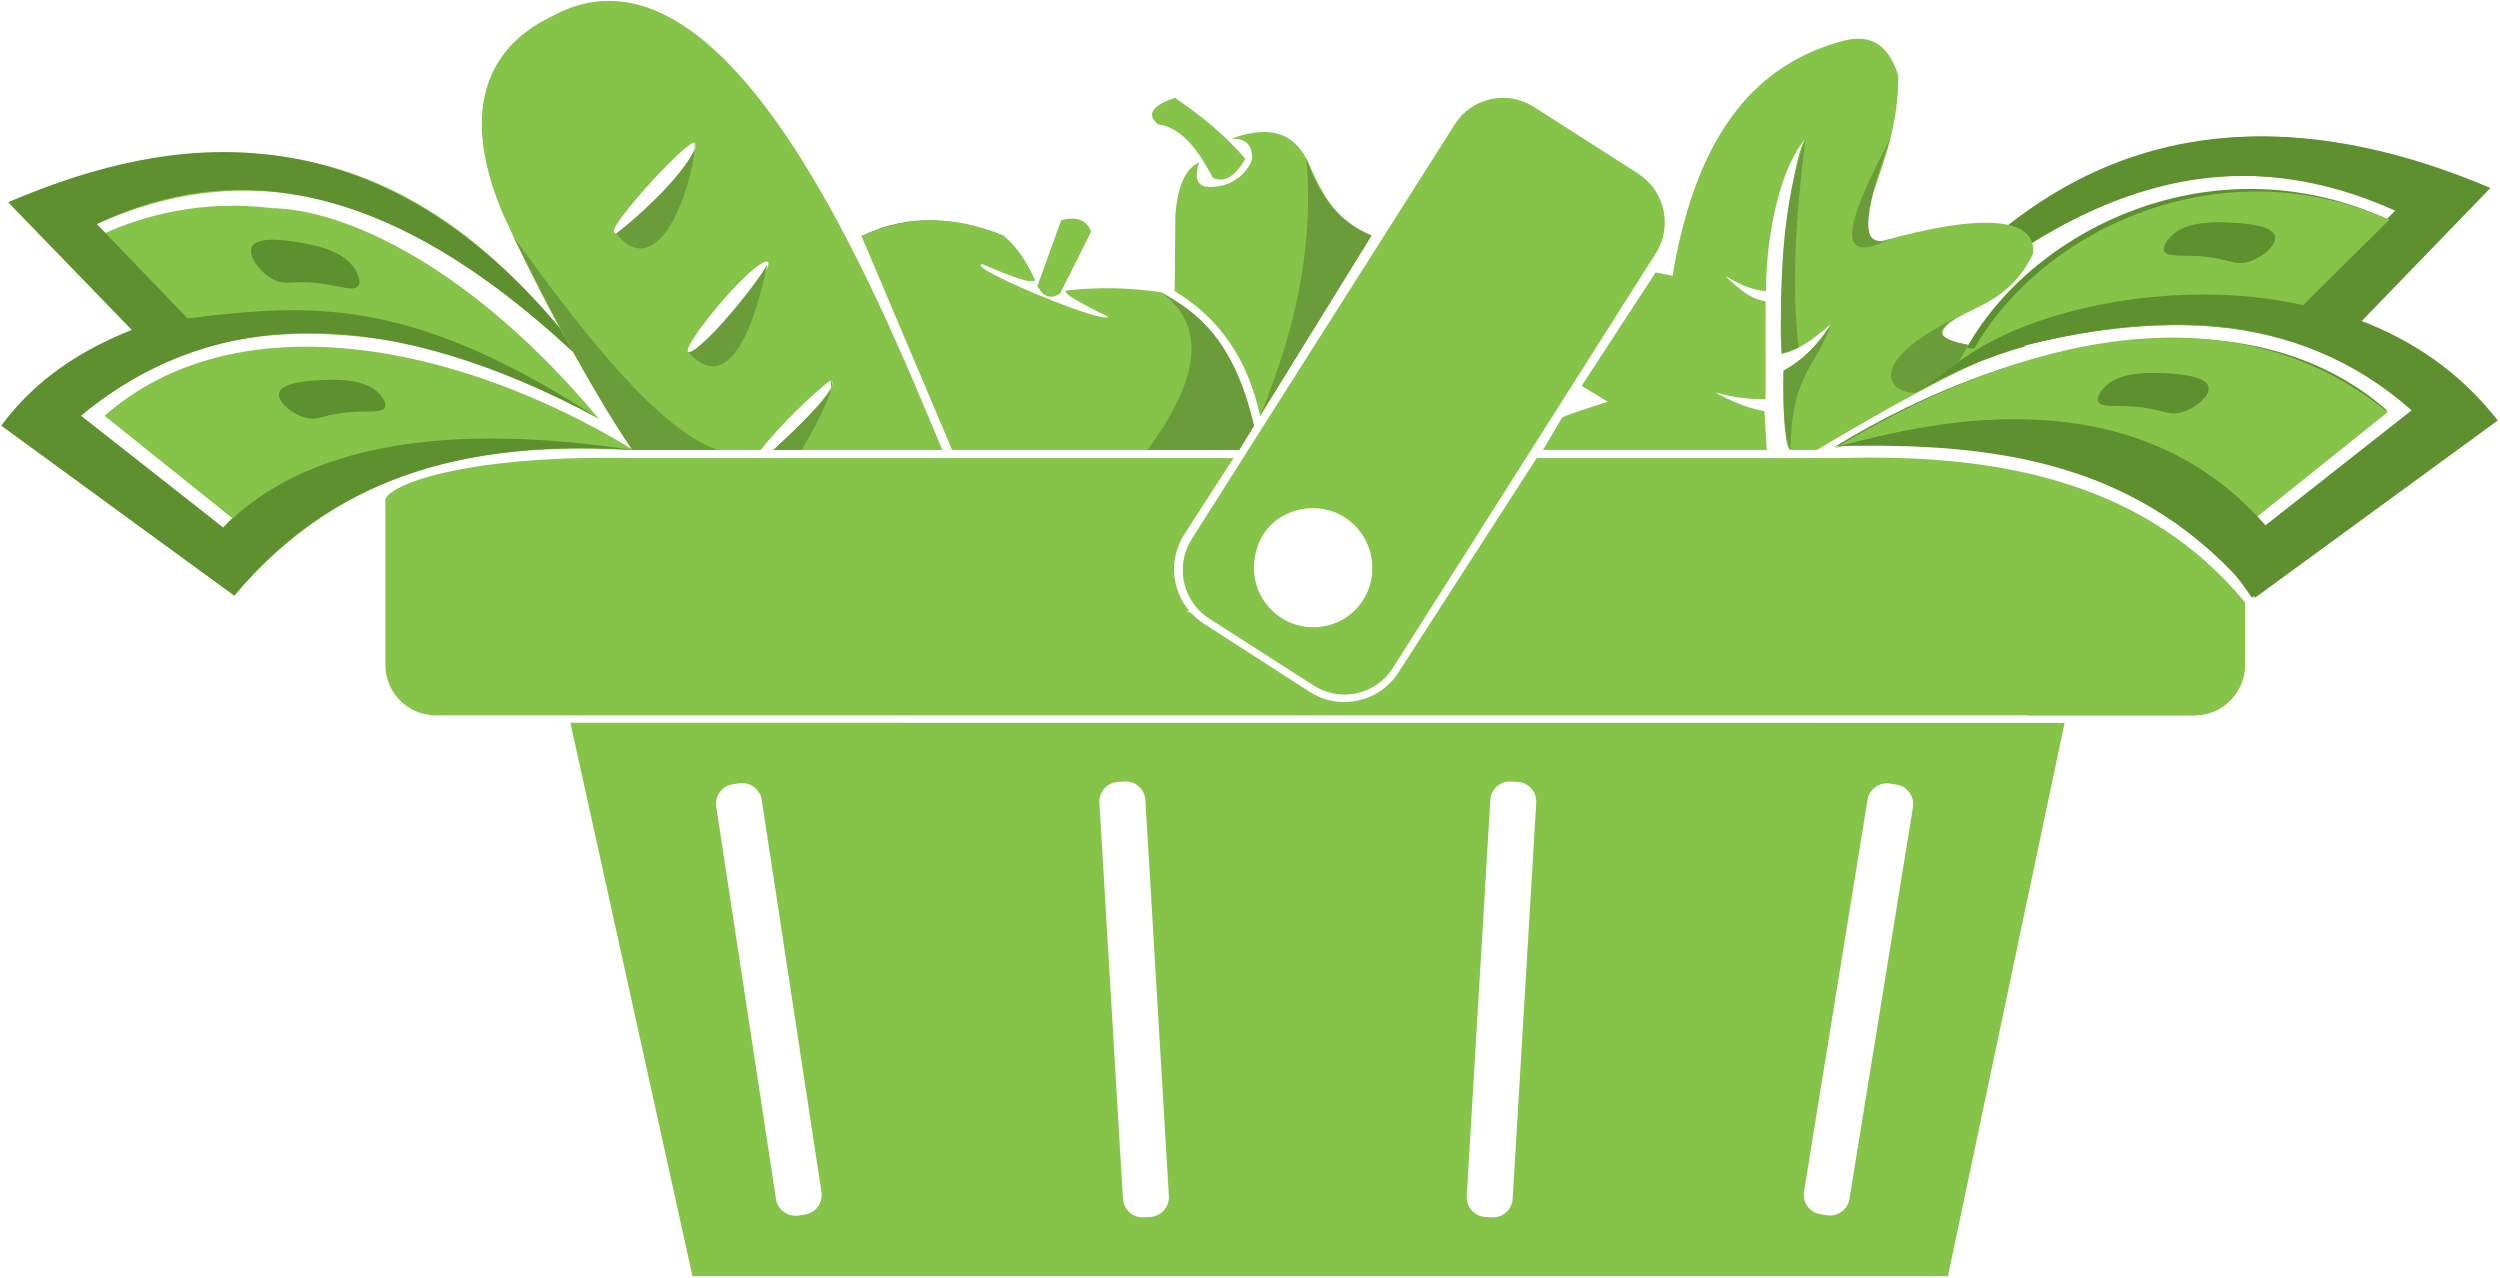
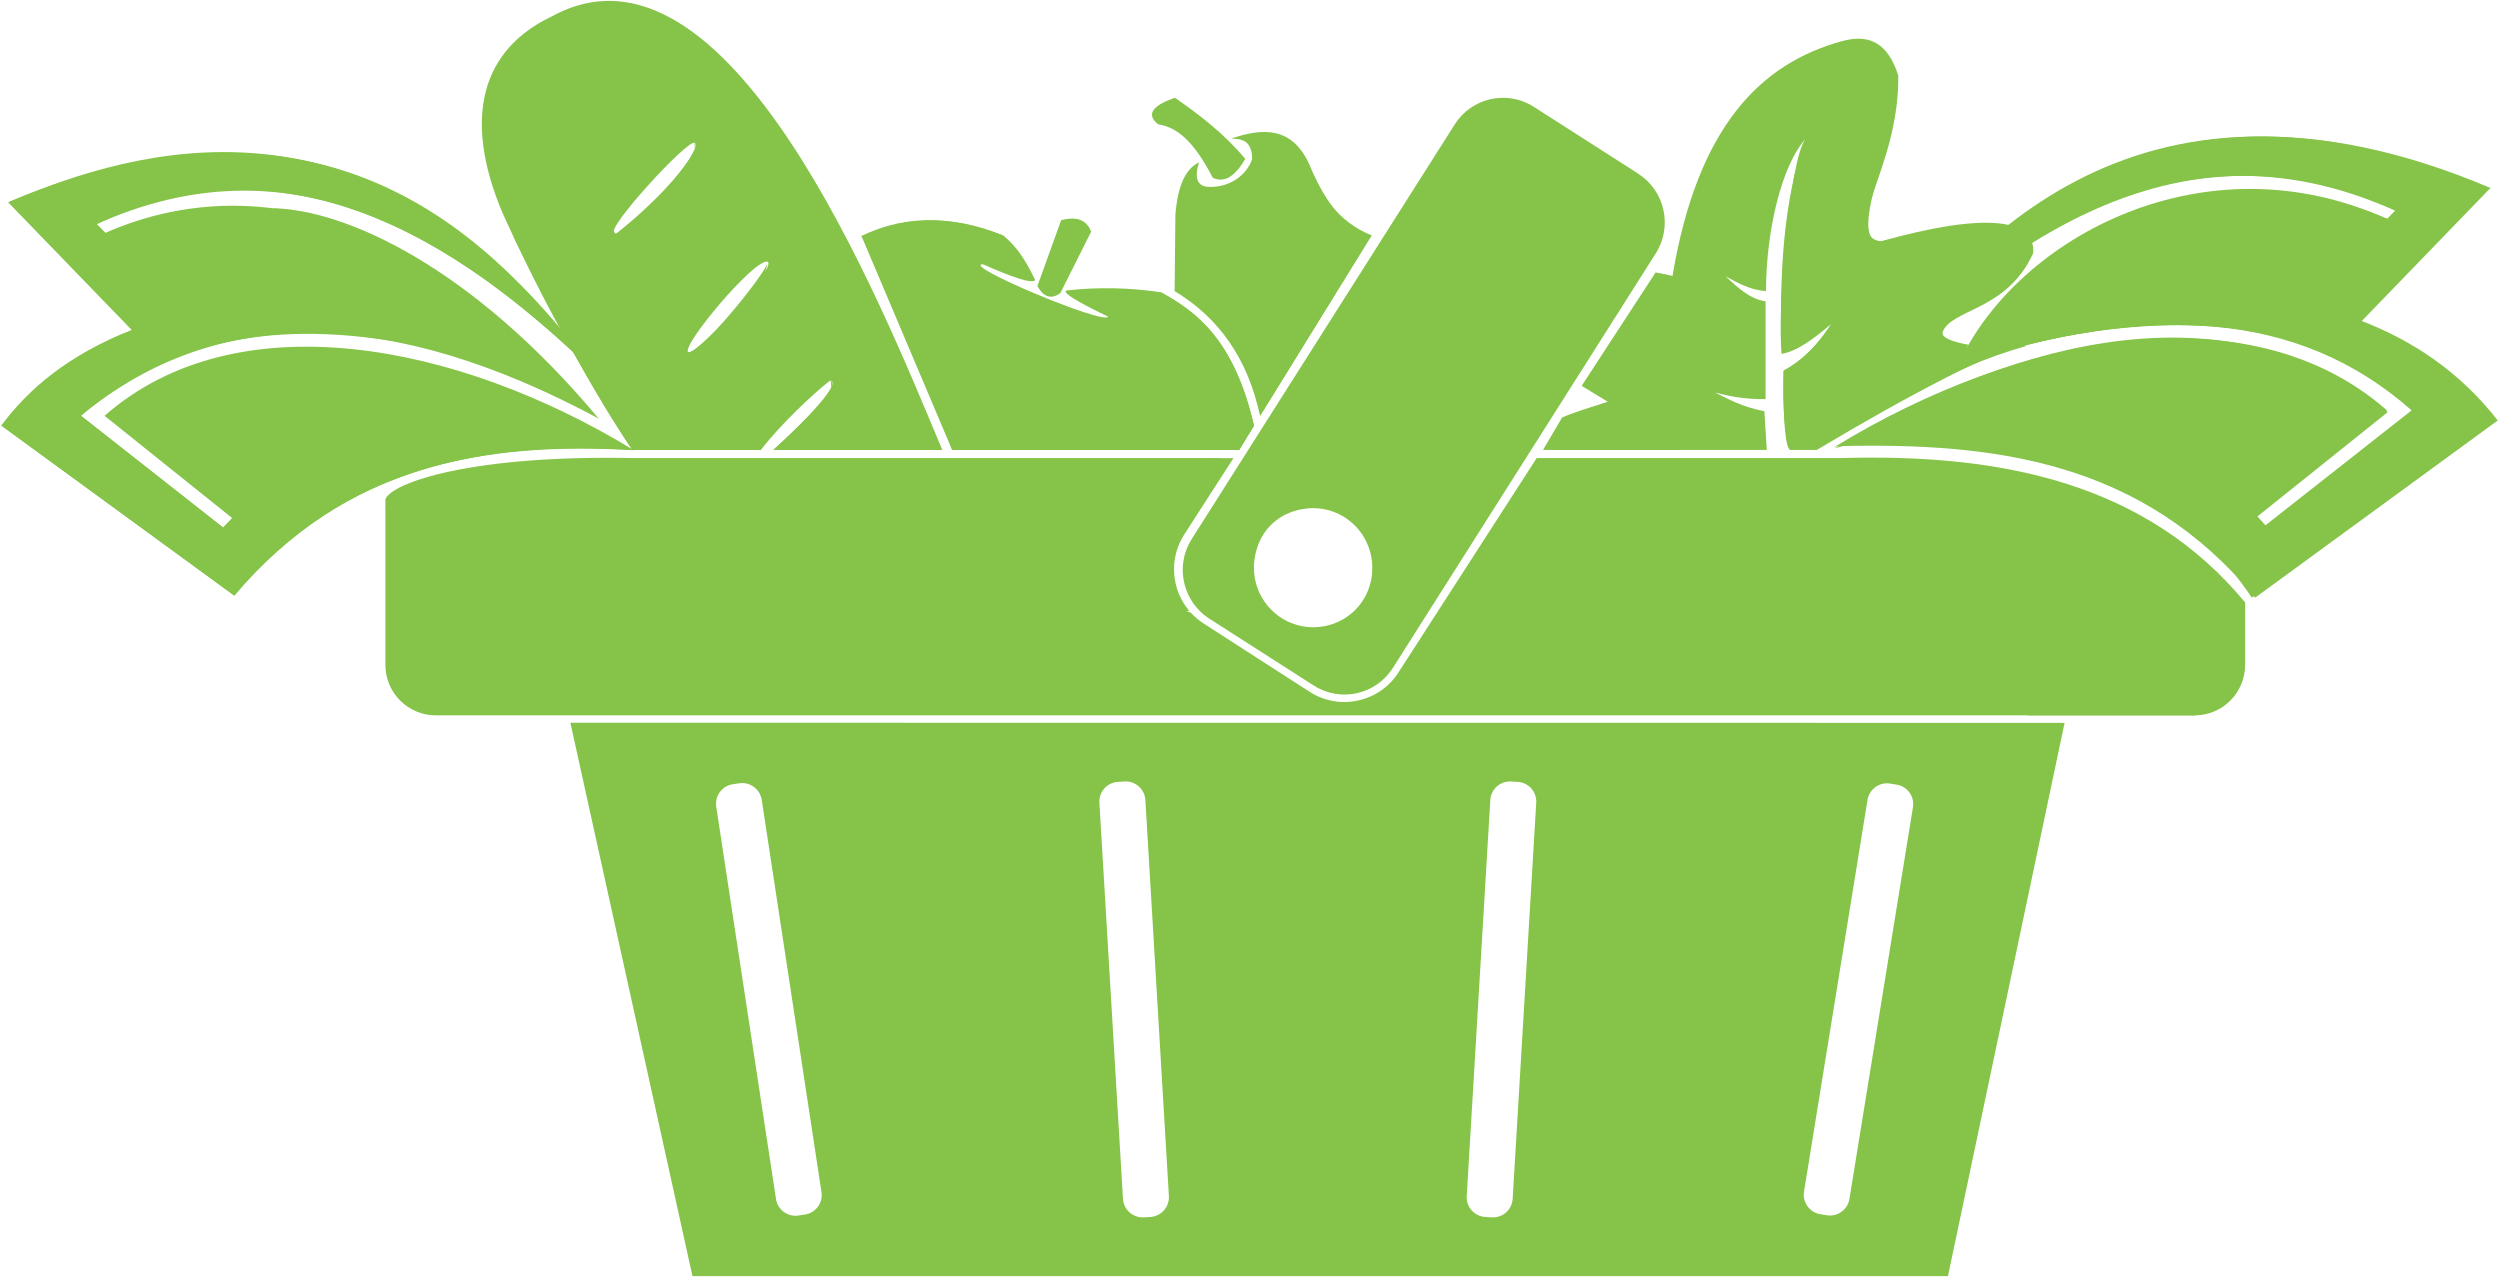
<svg xmlns="http://www.w3.org/2000/svg" id="Layer_2" version="1.1" viewBox="0 0 454 232">
  <defs>
    <style>
      .st0 {
        fill: #85c449;
      }

      .st1 {
        fill: #85c449;
      }

      .st2 {
-         fill: #6b9c3a;
+         fill: #85c449;
      }

      .st3 {
-         fill: #6b9c3a;
+         fill: #85c449;
      }

      .st4 {
-         fill: #6b9c3a;
+         fill: #85c449;
      }

      .st5 {
-         fill: #6b9c3a;
+         fill: #85c449;
      }

      .st6 {
        fill: none;
      }

      .st7 {
-         fill: #5e902f;
+         fill: #85c449;
      }

      .st10 {
        fill: #85c449;
      }

      .st11 {
        fill: #85c449;
      }

      .st12 {
        fill: #85c449;
      }

      .st13 {
        fill: #85c449;
      }

      .st14 {
        fill: #85c449;
      }

      .st15 {
-         fill: #6b9c3a;
+         fill: #85c449;
      }
    </style>
    <linearGradient id="linear-gradient" x1="96.8" y1="60.66" x2="172.44" y2="24.97" gradientUnits="userSpaceOnUse">
      <stop offset="0" stop-color="#8d5938" />
      <stop offset=".41" stop-color="#8d5938" />
    </linearGradient>
  </defs>
  <polygon class="st7" points="42.02 42.88 57.55 41.51 69.17 49.06 66.37 54.49 49.5 53.6 42.02 42.88" />
  <polygon class="st7" points="47.18 70.31 56.42 66.4 75.97 69.12 72.24 76.02 55.6 79.73 47.18 70.31" />
  <path class="st7" d="M433.47,74.52l-23.97,19.23c-4.05,1.93-40.33-23.42-76.25-12.64,33.47-20.49,75.27-28.52,100.22-6.59Z" />
  <path class="st7" d="M355.8,65.83c10.77-22.95,44.84-41,77.67-26.06l-15.23,15.64c-37.15-4.86-50.94,3.66-62.44,10.42Z" />
  <path class="st7" d="M355.14,66.34c35.59-11.66,62.49-9.74,82.81,8.18l-26.9,21.16c-23.8-26.32-55.22-21.14-78.07-14.57,29.03-4.81,55.99-1.86,75.96,27.43l44.04-32.18c-7.11-9.15-16.06-14.88-25.58-18.4-29.47-10.9-64.17.27-72.27,8.38Z" />
  <path class="st7" d="M451.66,34.12l-24.16,24.99-9.26-3.7,16.71-17.16c-36.33-16.27-66.13.84-95.03,28.88,15.79-19.8,46.18-60.73,111.74-33Z" />
  <path class="st14" d="M433.94,39.92c-31.83-14.01-64.65,2.74-76.15,24.72-.22.42-.43.84-.63,1.26.35-.12.69-.23,1.03-.33,14.23-5.13,37.06-9.05,54.93-4.51,20.82-21.14,11.45-11.59,20.82-21.14ZM393.7,43.57c2.45-3.37,8.15-3.21,10.46-3.15,1.85.05,8.46.23,8.94,2.52.33,1.54-2.17,3.74-4.66,4.53-2.83.9-3.61-.68-9.45-1-3.25-.19-5.46.17-5.92-.89-.31-.71.37-1.65.63-2.01h0Z" />
  <path class="st14" d="M433.61,74.85c-30.85-25.14-71.93-10.73-100.48,6.59,35.4-10.6,59.77-4.68,76.58,12.54l23.9-19.14Z" />
  <g id="Layer_3">
    <path class="st7" d="M428.89,58.3l23.38-24.17c-65.56-27.73-95.95,13.2-111.74,33,28.9-28.04,58.7-45.14,95.03-28.88l-1.62,1.67c1.62-1.67-15.7,15.49-15.7,15.49-23.6-5.34-51.75,1.12-63.1,10.93-1.83,1.24,4.84-1.79,15.62-4.34,12.22-2.88,29.71-5.14,46.11.12,13.06,2.67,25.96,17.56,21.68,12.39l-26.9,21.16c-24.27-27.96-60.69-18.89-77.57-14.71-.05.03-.09.06-.14.08.08,0,.15-.02.23-.03,28.26-.64,54.96,2.77,75.37,27.52l44.05-32.17c-6.9-8.88-15.52-14.53-24.71-18.07h0ZM393.7,43.57c2.45-3.37,8.15-3.21,10.46-3.15,1.85.05,8.46.23,8.94,2.52.33,1.54-2.17,3.74-4.66,4.53-2.83.9-3.61-.68-9.45-1-3.25-.19-5.46.17-5.92-.89-.31-.71.37-1.65.63-2.01h0ZM381.67,70.9c2.44-3.37,8.15-3.21,10.45-3.15,1.86.05,8.46.23,8.95,2.52.32,1.54-2.18,3.75-4.66,4.53-2.84.91-3.62-.68-9.45-1-3.26-.18-5.46.17-5.92-.89-.32-.71.36-1.64.63-2.01h0Z" />
  </g>
  <path class="st12" d="M188.39,51.96l4.32-11.98c2.7-.7,4.6-.14,5.44,2.09l-5.6,11.17c-1.62,1.15-3.01.77-4.16-1.28Z" />
  <path class="st10" d="M220.24,32.28c2.27,1.07,4.18-.48,5.91-3.43-3.73-4.43-8.16-7.91-12.8-11.1-3.78,1.33-5.42,2.88-3.04,4.83,3.58.51,6.65,3.35,9.93,9.7h0Z" />
  <path class="st4" d="M136.27,85.39" />
  <path class="st4" d="M150.8,69.12" />
  <path class="st6" d="M124.97,63.81c-.49-1.82,12.25-17.02,14.53-16.28,1.69,1.31-14.22,18.34-14.53,16.28Z" />
  <path class="st4" d="M156.46,42.88" />
  <path class="st4" d="M172.92,81.72c-5.24-15.59-10.61-28.41-16.46-38.85,8.9-4.36,17.42-3.25,25.81-.07-9.44-.97-14.73,7.21-9.35,38.92h0Z" />
  <path class="st14" d="M23.96,59.92L1.51,36.73c62.95-26.61,92.14,12.67,107.3,31.67-27.75-26.91-56.37-43.32-91.25-27.71l1.56,1.6c11.46-5.04,23.06-5.93,33.66-3.96,17.67,3.28,32.56,14.5,39.47,27.69.21.4-.06.99-.38.89-.86-.27-1.72-.53-2.57-.78-3.77-1.12-7.44-2.08-11-2.86-26.44-5.81-47.25-2.19-63.61,12.23l25.83,20.31c.56-.61,1.11-1.22,1.69-1.79-.08,0-.14-.03-.2-.06l-23.02-18.45c23.9-21,63.91-13.38,96.02,6.19.05.03.09.06.13.08-.08,0-.14-.02-.22-.03-26.83-1.49-51.98,2.46-72.37,26.41L.25,77.29c6.63-8.52,14.9-13.94,23.73-17.34l-.02-.03ZM64.9,49.7c-1.69-4.03-7.41-5.08-9.72-5.52-1.86-.34-8.48-1.58-9.48.7-.67,1.53,1.33,4.35,3.63,5.71,2.62,1.54,3.75.07,9.64.99,3.28.5,5.4,1.35,6.1.34.47-.67,0-1.79-.18-2.22h.01ZM69.3,72.01c-2.34-3.23-7.83-3.08-10.03-3.02-1.79.05-8.12.22-8.59,2.42-.31,1.48,2.09,3.6,4.47,4.35,2.73.87,3.48-.65,9.07-.96,3.13-.17,5.24.16,5.68-.85.31-.68-.35-1.57-.6-1.93h0Z" />
  <path class="st14" d="M108.73,76.02c-8.77-5.23-18.84-9.55-30.45-12.77-2.83-12.02-14.33-19.4-28.78-25.44,13.29.26,36.18,10.65,59.23,38.21h0Z" />
  <path class="st11" d="M103.58,131.25l271.34.02-271.34-.02h0Z" />
  <path class="st11" d="M297.52,31.55l-18.98-12.15c-4.85-3.11-11.29-1.67-14.37,3.21l-38.46,60.62-2.28,3.6-2.3,3.63-4.72,7.44s0,.02-.02.03c-2.64,4.19-1.93,9.56,1.42,12.95.53.54,1.13,1.04,1.79,1.46l.44.28,18.53,11.87c4.86,3.11,11.29,1.67,14.38-3.2l24.13-38.05,23.61-37.23c3.09-4.88,1.67-11.34-3.18-14.45h.01ZM249.18,104.1c-.03.4-.09.79-.17,1.17,0,.04,0,.09-.02.13-.03.14-.06.27-.1.4-.93,3.84-3.92,6.83-7.73,7.77-.13.04-.26.07-.39.1-.05,0-.09.02-.14.02-.39.08-.79.14-1.2.17-.32.04-.63.05-.94.05h-.02c-1.35,0-2.64-.25-3.83-.72-.29-.1-.56-.22-.83-.35-2.2-1.07-3.97-2.85-5.04-5.06-.13-.27-.25-.55-.35-.84-.47-1.2-.71-2.49-.71-3.84,0-.22,0-.44.02-.66,0-.15.02-.3.04-.45.03-.36.09-.72.16-1.07.13-.72.34-1.44.62-2.17,1.01-2.56,3.05-4.61,5.59-5.62,1.08-.44,2.17-.69,3.22-.79.13-.02.27-.03.4-.04.24,0,.47-.02.7-.02,1.3,0,2.55.23,3.7.66.33.12.65.26.96.41.32.15.62.32.92.5.3.19.58.38.85.59.83.62,1.57,1.35,2.18,2.19.21.27.4.56.58.86s.35.61.5.93c.15.31.29.64.41.97.43,1.16.65,2.41.65,3.71,0,.33-.02.67-.05,1.01h.02Z" />
  <path class="st11" d="M407.71,120.76c0,5.05-4.1,9.15-9.16,9.15H79.15c-5.06,0-9.16-4.1-9.16-9.15v-28.42c0-5.05,154.01-9.15,154.01-9.15l-7.34,11.39-1.6,2.48c-2.85,4.43-2.33,10.07.92,13.89h-.59l.86.32c.67.72,1.43,1.38,2.3,1.94l19.26,12.41c5.42,3.5,12.65,1.94,16.14-3.49l25.11-38.94,128.65,37.57h0Z" />
  <path class="st0" d="M225.03,81.72s-4.83-21.97-14.18-28.64c-5.68-.86-11.38-.97-17.11-.34-1.03.29,1.62,1.93,7.5,4.77-.68,1.54-26.74-9.39-22.75-9.52,5.06,2.23,8.92,3.65,9.5,2.87-2.31-4.86-4.03-6.55-5.73-8.06-10.12-4.18-18.39-3.23-25.81.07l16.46,38.85h52.12Z" />
  <path class="st0" d="M227.72,77.32l-2.69,4.4-14.18-28.64c6.29,3.7,13.38,8.57,16.87,24.24Z" />
  <path class="st11" d="M407.71,109.41v11.36c-.83,6.16-4.44,8.44-9.16,9.15h-30.28c-6.55-6.52,4.64-16.98,39.44-20.51h0Z" />
  <path class="st11" d="M279.06,83.19c13.89,19.34,50.7,33.29,128.65,37.57v-11.36c-17.96-21.69-44.2-27.09-73.63-26.21h-55.02Z" />
  <path class="st6" d="M205.25,52.46l-7.34,11.39-.26,3.36s0-.02.02-.03l4.76-7.47h-1.49c1.61-1.84,2.87-3.03,3.81-3.64l2.3-3.61h-1.8ZM234.54,90.67c-3.12,4.89-9.61,6.33-14.51,3.21l-18.7-11.92-3.83-1.42c.67.72,1.43,1.38,2.3,1.94l19.26,12.41c5.42,3.5,12.65,1.94,16.14-3.49M260.31,52.46h-1.42M198.1,61.38l-.19,2.47-.26,3.36-.27,3.52" />
  <path class="st1" d="M228.82,75.54l20.26-32.79c-4.68-1.16-8.3-5.75-11.21-12.66-3.06-7.04-8.37-6.97-14.3-4.91,2.04,0,3.8.43,3.82,3.68-.87,2.78-4.12,5.48-8.43,5.03-1.77-.38-1.96-2.02-1.22-4.4-2.39,1.1-3.87,4.16-4.29,9.5l-.14,13.88c8.02,4.81,13.3,12.27,15.52,22.68h-.01Z" />
  <path class="st14" d="M303.75,50.1l-3.09-.63-13.43,20.6,4.77,2.91c-3.47,1.05-6.55,2.04-8.32,2.84l-3.47,5.89h24.76l-1.23-31.62h.01Z" />
  <path class="st11" d="M103.58,131.25l22.17,100.49h228l21.18-100.47-271.35-.02h0ZM146.18,220.56l-1.18.18c-1.95.3-3.78-1.04-4.08-3l-10.85-71.23c-.3-1.96,1.04-3.79,3-4.09l1.18-.18c1.95-.29,3.78,1.05,4.08,3.01l10.85,71.23c.3,1.96-1.04,3.78-3,4.08ZM208.91,221l-1.19.07c-1.98.12-3.67-1.39-3.79-3.37l-4.28-71.92c-.11-1.98,1.39-3.68,3.37-3.79l1.19-.07c1.97-.12,3.67,1.39,3.79,3.36l4.27,71.93c.12,1.97-1.39,3.67-3.36,3.79ZM274.7,217.7c-.11,1.98-1.81,3.49-3.79,3.37l-1.18-.07c-1.98-.12-3.49-1.82-3.37-3.79l4.28-71.93c.11-1.97,1.81-3.48,3.79-3.36l1.18.07c1.98.11,3.49,1.81,3.37,3.79l-4.28,71.92ZM347.39,146.6l-11.53,71.12c-.32,1.96-2.16,3.29-4.11,2.97l-1.18-.19c-1.95-.32-3.28-2.16-2.96-4.11l11.53-71.13c.32-1.95,2.16-3.28,4.11-2.96l1.18.19c1.95.31,3.28,2.15,2.96,4.11Z" />
  <path class="st4" d="M99.98,83.19" />
  <path class="st11" d="M115.12,83.19h108.87l-154.01,9.15v-1.67c1.18-3.04,15.78-8.11,45.14-7.48Z" />
  <path class="st13" d="M140.43,81.72h30.7C159.8,54.75,132.22-14.62,100.18,2.99c-12.65,6.02-16.2,18.27-9,35.5,7.27,16.12,15.25,30.28,23.66,43.23h23.33c3.48-4.56,9.55-10.27,12.56-12.6,2.4.27-5.19,8.04-10.3,12.6h0ZM111.91,42.42h0c-.14,0-.24-.06-.29-.2-1.81-.5,13.29-17.03,14.53-16.28,1.85,1.47-11.92,16.48-14.23,16.48h0ZM132.95,56.89c-.65.71-1.31,1.41-1.95,2.08-3.14,3.25-5.97,5.7-6.1,4.84-.18-.68,1.46-3.2,3.71-6.07.64-.8,1.32-1.63,2.01-2.45,3.54-4.15,7.61-8.15,8.81-7.76.84.65-2.69,5.21-6.48,9.36Z" />
  <path class="st14" d="M320.85,81.72l-.44-7.05c-4.04-.76-6.36-2.12-8.95-3.38,2.52.63,5.1,1.23,9.17,1.19v-17.77c-2.68-.32-4.98-2.38-7.27-4.55,2.26,1.26,4.52,2.52,7.34,2.7.06-11.61,3.03-23.04,7.19-27.65-2.95,3.78-5.23,31.56-4.32,39.02,2.54-.34,5.68-2.57,9.01-5.42-2.36,3.6-5.11,6.65-8.68,8.51-.08,8.88.28,14.15,1.24,14.39h4.8c15.31-9.19,33.88-19.13,38.04-19-10.17,1.37-14.8.43-15.25-2.25,1.39-4.44,11.61-3.78,16.5-14.48.48-6.44-8.98-7.4-27.75-2.13-7.58-1.62,3.43-13.07,3.25-30.12-2.06-6.51-5.83-7.46-10.25-6.25-14.7,4.04-26.19,15.41-30.75,42.61-2.02,4.12-14.04,15.92-11.75,22.89-4.7,1.36-10.58,6.15-10.33,8.73h39.2Z" />
  <path class="st7" d="M368.02,62.81c-7.53,2.14-14.11,5.05-20.05,8.48,5.6-4.23,10.55-7.76,13.44-9.11l6.61.62" />
  <path class="st7" d="M1.51,36.73l22.45,23.19c-11.56,4.58-18.73,10.61-23.71,17.37l42.3,30.87c14.75-17.85,36.58-28.84,72.29-26.44-33.34-5.03-59.35-1.2-74.32,14.09l-25.83-20.31c24.94-20.58,56.53-19.61,94.04.52-34.46-22.4-52.51-20.88-74.66-18.2l-16.51-17.13c25.31-12.18,53.61-7.41,86.46,23.18l-2.4-4.34C64.98,15.91,25.74,26.38,1.51,36.73Z" />
  <path class="st15" d="M249.08,42.75c-5.91-2.41-9.63-7.34-11.86-13.98,1.5,17.02-2.45,32.23-8.4,46.77l20.26-32.79Z" />
  <path class="st3" d="M327.89,25.21c-1.82,13.92-2.54,26.83-1.27,37.93l-3.05,1.09c-.66-18.61,1.18-30.56,4.32-39.02Z" />
  <path class="st3" d="M332.58,58.81c-2.02,3.16-4.52,6.15-8.68,8.51-.19,6.61.1,11.79,1.24,14.39.3-13.98,4.27-14.31,7.44-22.9Z" />
  <path class="st3" d="M343.29,25.18c-8.53,16.04-9.99,23.21.1,18.14-5.52,2.36-5.4-3.49-.1-18.14Z" />
  <path class="st2" d="M210.85,53.08c8.61,6.26,6.67,16.19-2.47,28.64h16.65s2.69-4.4,2.69-4.4c-3.8-15.81-10.21-20.57-16.87-24.24Z" />
  <path class="st5" d="M126.14,25.94c.41,4.91-5.85,26.7-14.24,16.48,8.26-6.46,15.41-14.89,14.24-16.48Z" />
  <path class="st5" d="M124.9,63.81c4.62,5.5,10.4,3.85,14.53-16.28.2,1.45-13.16,17.99-14.53,16.28Z" />
  <path class="st5" d="M150.73,69.12c1.9.77-3.19,6.03-10.3,12.6h5.15c4.29-7.34,6-11.54,5.15-12.6Z" />
  <path class="st5" d="M93.2,42.88c13.77,19.26,26.82,35.26,37.15,38.84h-15.51c-6.87-10.01-14.2-23.92-21.64-38.84Z" />
  <path class="st3" d="M357.16,56.8c-19.25,8.79-14.13,14.92-9.19,14.49,2.48-1.94,5.06-3.8,7.74-5.6l1.77-3.08c-6.18-1.12-6.65-2.93-.32-5.81Z" />
</svg>
